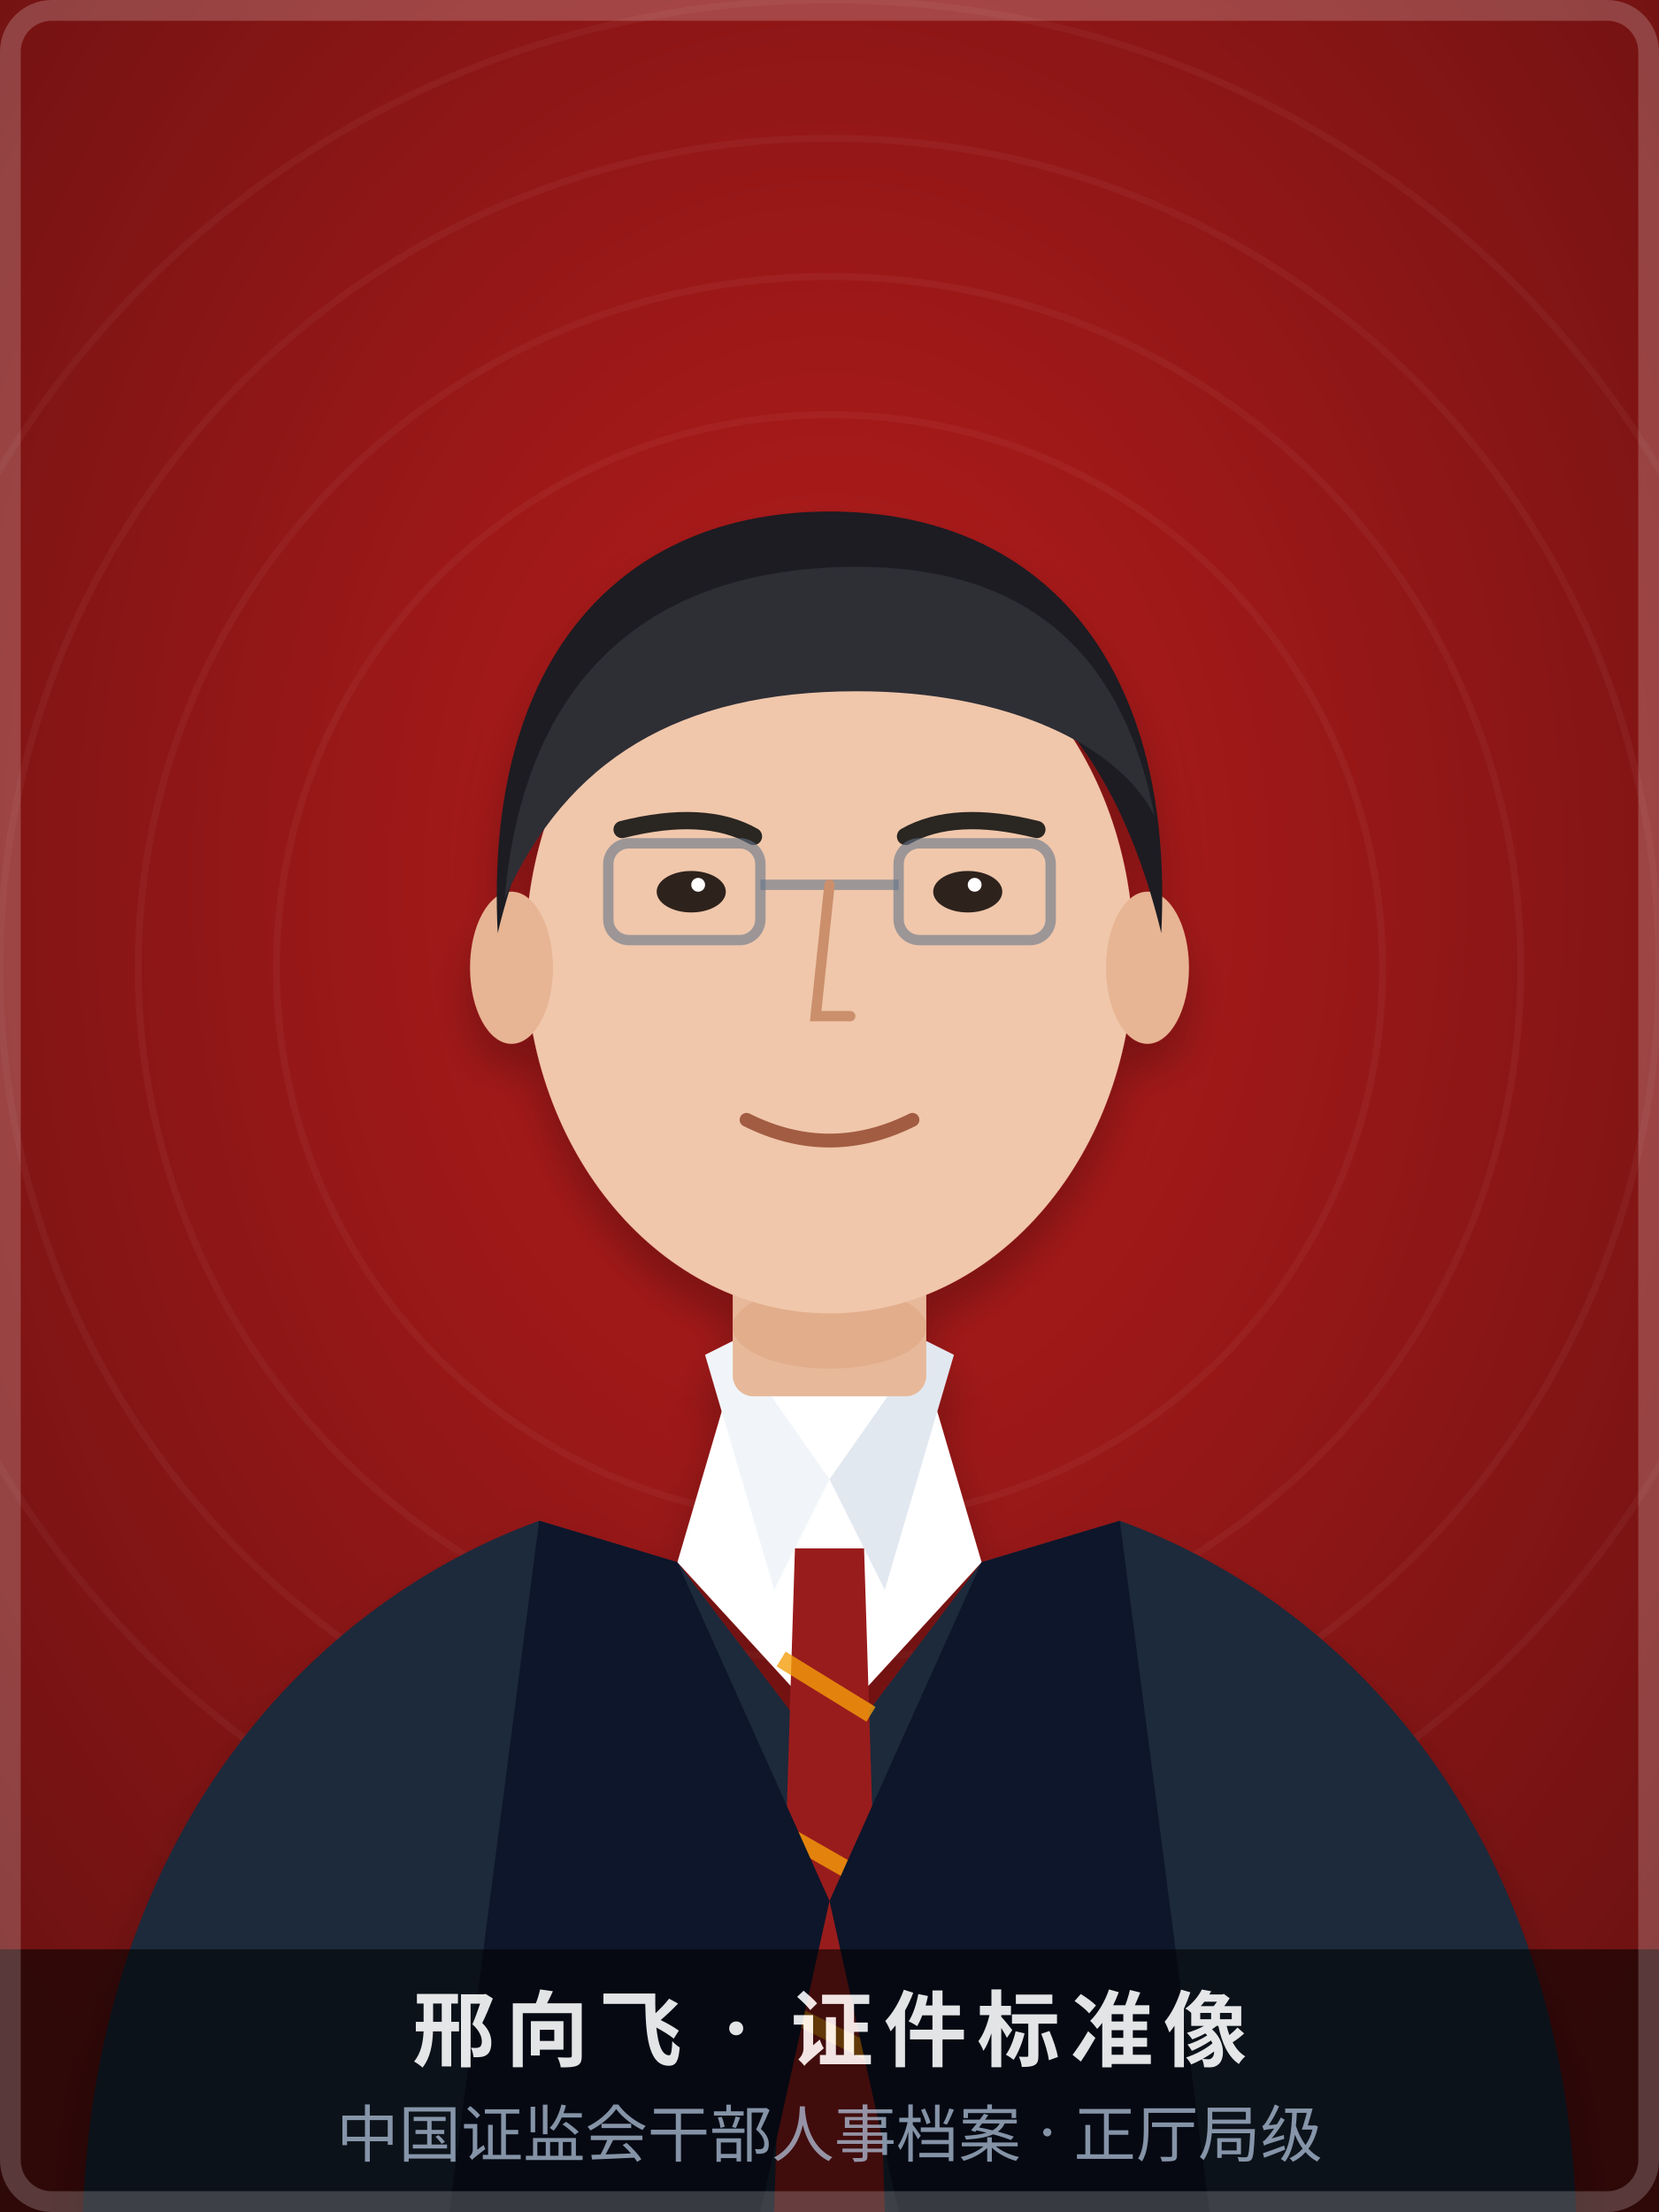
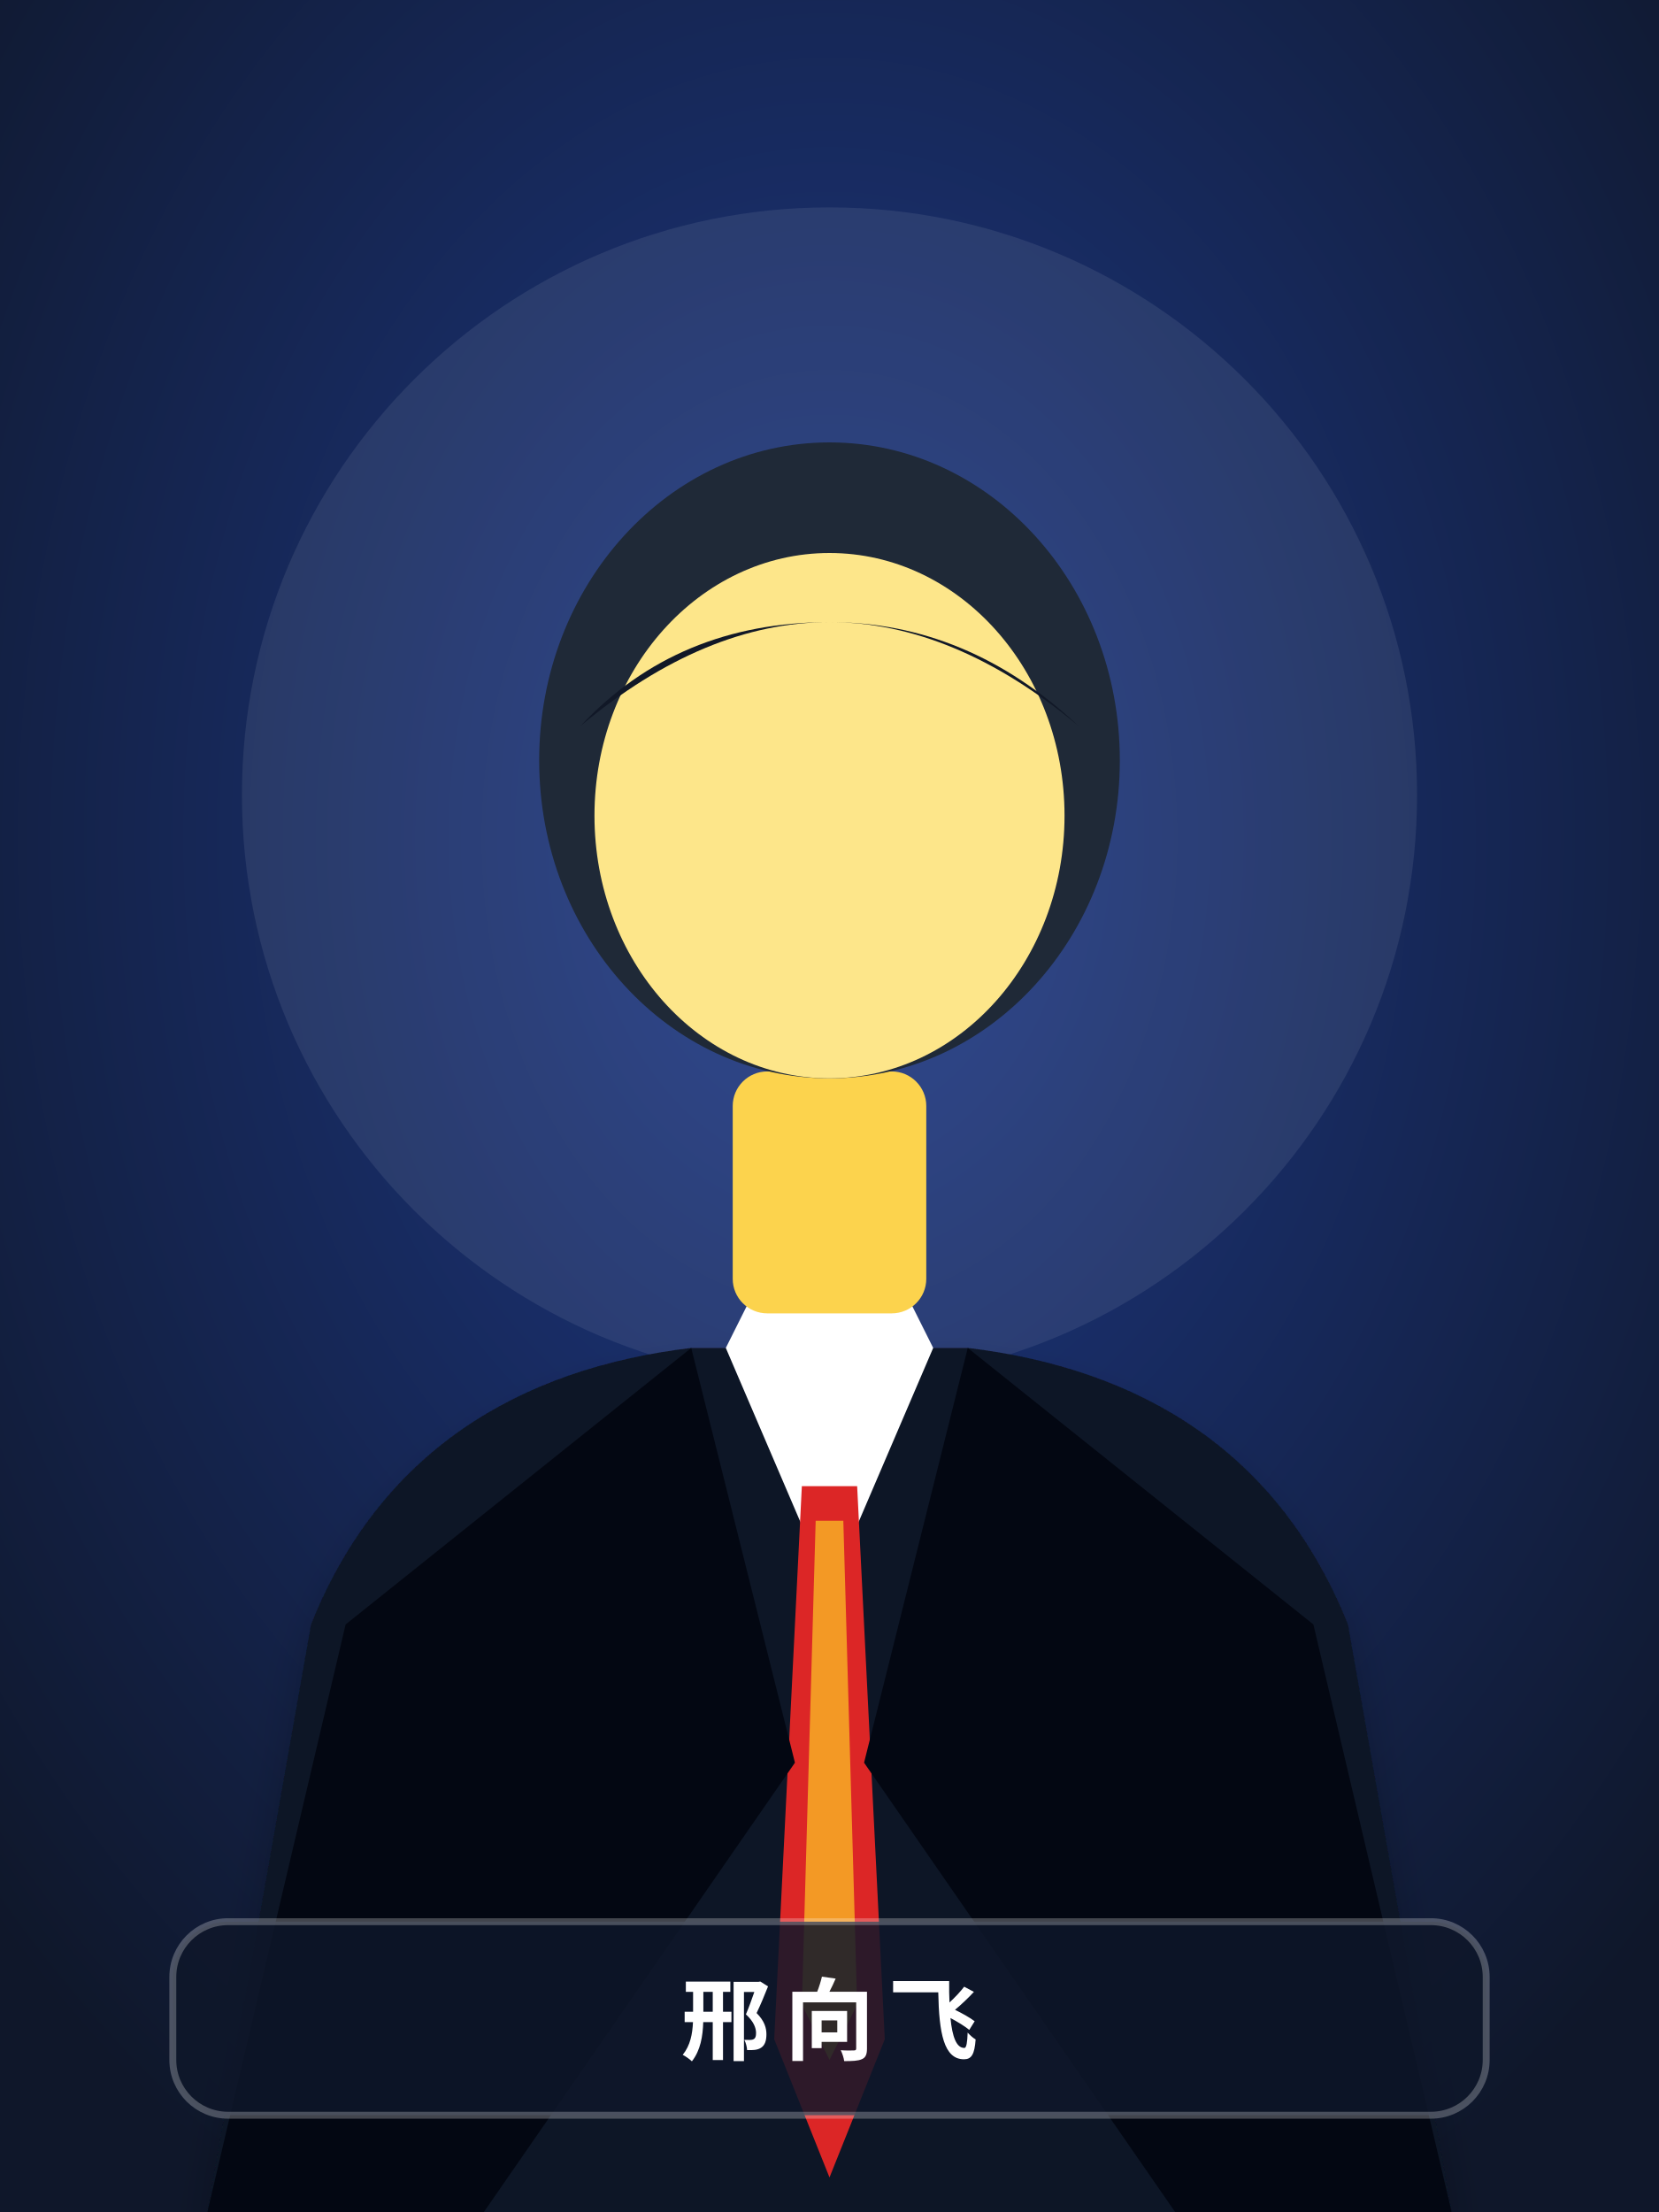
<svg xmlns="http://www.w3.org/2000/svg" viewBox="0 0 240 320" width="240" height="320">
  <defs>
-     <radialGradient id="bgGrad-xing-xiangfei" cx="50%" cy="40%" r="70%">
-       <stop offset="0%" stop-color="#b91c1c" />
-       <stop offset="100%" stop-color="#6e1212" />
+     <radialGradient id="bgGrad-xing-xiangfei" cx="50%" cy="38%" r="70%">
+       <stop offset="0%" stop-color="#1e3a8a" />
+       <stop offset="100%" stop-color="#0f172a" />
    </radialGradient>
    <filter id="shadow-xing-xiangfei" x="-10%" y="-10%" width="120%" height="120%">
      <feDropShadow dx="0" dy="4" stdDeviation="3" flood-opacity="0.25" />
    </filter>
  </defs>
  <rect width="240" height="320" fill="url(#bgGrad-xing-xiangfei)" />
-   <g opacity="0.04" stroke="#ffffff" stroke-width="1" fill="none">
-     <circle cx="120" cy="140" r="80" />
-     <circle cx="120" cy="140" r="100" />
-     <circle cx="120" cy="140" r="120" />
-     <circle cx="120" cy="140" r="140" />
-   </g>
-   <g filter="url(#shadow-xing-xiangfei)">
-     <path d="M 12 320 C 14 265, 45 232, 78 220 L 98 226 L 120 255 L 142 226 L 162 220 C 195 232, 226 265, 228 320 Z" fill="#1e293b" />
-     <polygon points="98,226 120,250 142,226 132,192 108,192" fill="#ffffff" />
-     <polygon points="102,196 112,230 120,214 106,194" fill="#f1f5f9" />
-     <polygon points="138,196 128,230 120,214 134,194" fill="#e2e8f0" />
-     <polygon points="115,224 125,224 128,320 112,320" fill="#991b1b" />
-     <line x1="113" y1="240" x2="126" y2="248" stroke="#f59e0b" stroke-width="2.5" opacity="0.8" />
-     <line x1="113" y1="265" x2="127" y2="273" stroke="#f59e0b" stroke-width="2.5" opacity="0.8" />
-     <line x1="112" y1="290" x2="128" y2="298" stroke="#f59e0b" stroke-width="2.5" opacity="0.8" />
-     <polygon points="78,220 98,226 120,275 110,320 65,320" fill="#0f172a" />
-     <polygon points="162,220 142,226 120,275 130,320 175,320" fill="#0f172a" />
-     <rect x="106" y="172" width="28" height="30" rx="3" fill="#e7b99a" />
-     <ellipse cx="120" cy="192" rx="14" ry="6" fill="#d99b75" opacity="0.4" />
-     <ellipse cx="120" cy="138" rx="44" ry="52" fill="#f0c7ab" />
-     <ellipse cx="74" cy="140" rx="6" ry="11" fill="#e7b594" />
-     <ellipse cx="166" cy="140" rx="6" ry="11" fill="#e7b594" />
-     <path d="M 72 135 C 70 95, 90 74, 120 74 C 150 74, 170 95, 168 135 C 160 102, 142 90, 120 90 C 98 90, 80 102, 72 135 Z" fill="#1e1e24" />
-     <path d="M 73 130 C 76 96, 96 82, 124 82 C 146 82, 162 92, 167 118 C 162 108, 146 100, 124 100 C 98 100, 82 110, 73 130 Z" fill="#2d2d34" />
-     <path d="M 90 120 Q 102 117 109 121" stroke="#2b2623" stroke-width="2.5" stroke-linecap="round" fill="none" />
-     <path d="M 150 120 Q 138 117 131 121" stroke="#2b2623" stroke-width="2.5" stroke-linecap="round" fill="none" />
-     <ellipse cx="100" cy="129" rx="5" ry="3" fill="#2d221e" />
-     <ellipse cx="140" cy="129" rx="5" ry="3" fill="#2d221e" />
-     <circle cx="101" cy="128" r="1" fill="#ffffff" />
-     <circle cx="141" cy="128" r="1" fill="#ffffff" />
-     <rect x="88" y="122" width="22" height="14" rx="3" fill="none" stroke="#64748b" stroke-width="1.5" opacity="0.6" />
-     <rect x="130" y="122" width="22" height="14" rx="3" fill="none" stroke="#64748b" stroke-width="1.5" opacity="0.6" />
-     <line x1="110" y1="128" x2="130" y2="128" stroke="#64748b" stroke-width="1.5" opacity="0.6" />
-     <path d="M 120 128 L 118 147 L 123 147" stroke="#cb8f6c" stroke-width="1.5" stroke-linecap="round" fill="none" />
-     <path d="M 108 162 Q 120 168 132 162" stroke="#a25b42" stroke-width="2" stroke-linecap="round" fill="none" />
-   </g>
-   <g opacity="0.88">
-     <rect x="0" y="282" width="240" height="38" fill="#000000" fill-opacity="0.65" />
-     <text x="120" y="298" font-family="-apple-system, BlinkMacSystemFont, 'PingFang SC', 'Microsoft YaHei', sans-serif" font-size="12" font-weight="bold" fill="#ffffff" text-anchor="middle" letter-spacing="1.5">
-       邢向飞 · 证件标准像
-     </text>
-     <text x="120" y="312" font-family="-apple-system, BlinkMacSystemFont, 'PingFang SC', sans-serif" font-size="9" fill="#94a3b8" text-anchor="middle">
-       中国证监会干部人事档案 · 正厅局级
-     </text>
-   </g>
-   <rect x="1.5" y="1.5" width="237" height="317" rx="6" fill="none" stroke="#ffffff" stroke-opacity="0.2" stroke-width="3" />
+   <circle cx="120" cy="115" r="85" fill="white" opacity="0.08" />
+   <path d="M 30 320 L 45 235 C 55 210 75 198 100 195 L 140 195 C 165 198 185 210 195 235 L 210 320 Z" fill="#111827" filter="url(#shadow-xing-xiangfei)" />
+   <polygon points="105,195 120,230 135,195 130,185 110,185" fill="#ffffff" />
+   <polygon points="116,215 124,215 128,295 120,315 112,295" fill="#dc2626" />
+   <polygon points="118,220 122,220 124,290 120,298 116,290" fill="#fbbf24" opacity="0.75" />
+   <polygon points="50,235 100,195 115,255 70,320 30,320" fill="#030712" />
+   <polygon points="190,235 140,195 125,255 170,320 210,320" fill="#030712" />
+   <rect x="106" y="155" width="28" height="35" rx="5" fill="#fcd34d" />
+   <ellipse cx="120" cy="110" rx="42" ry="46" fill="#1f2937" />
+   <ellipse cx="120" cy="118" rx="34" ry="38" fill="#fde68a" />
+   <path d="M 84 105 Q 120 75 156 105 Q 140 90 120 90 Q 98 90 84 105 Z" fill="#111827" />
+   <rect x="25" y="278" width="190" height="28" rx="8" fill="rgba(15, 23, 42, 0.85)" stroke="rgba(255, 255, 255, 0.25)" stroke-width="1" />
+   <text x="120" y="297" font-family="-apple-system, BlinkMacSystemFont, 'Segoe UI', PingFang SC, 'Microsoft YaHei', sans-serif" font-size="13" font-weight="bold" fill="#ffffff" text-anchor="middle" letter-spacing="2">
+     邢向飞
+   </text>
</svg>
